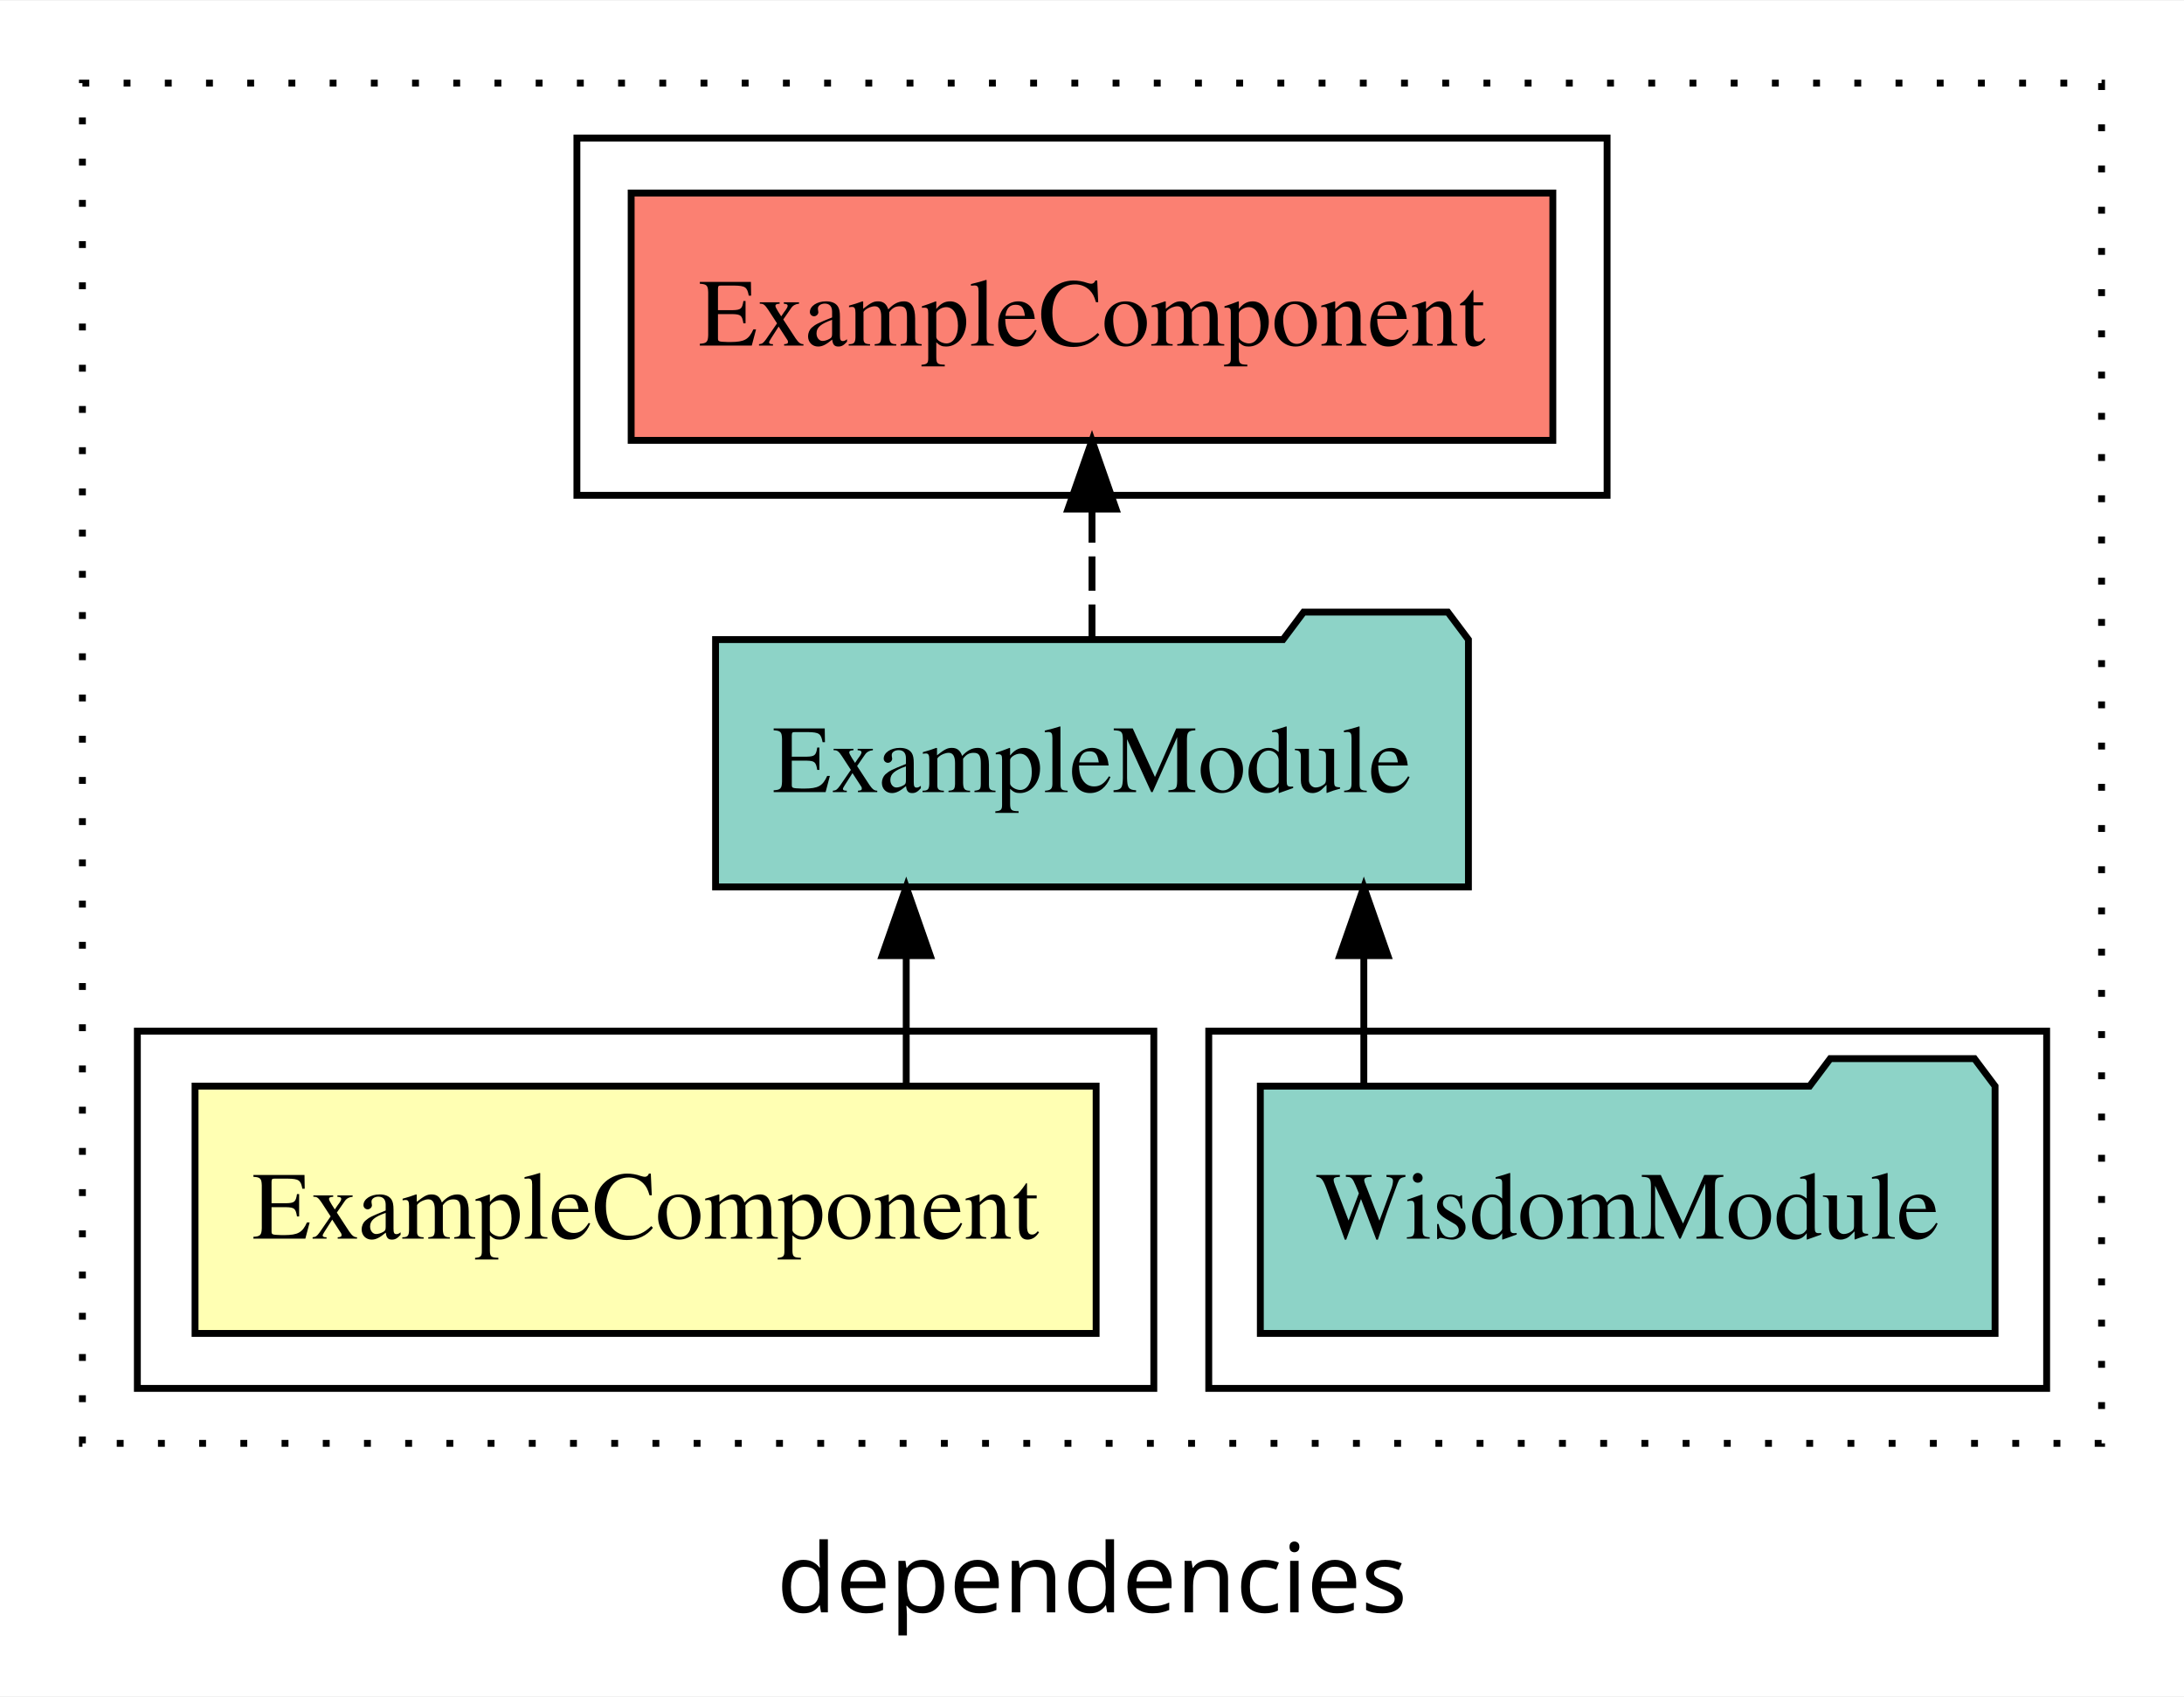
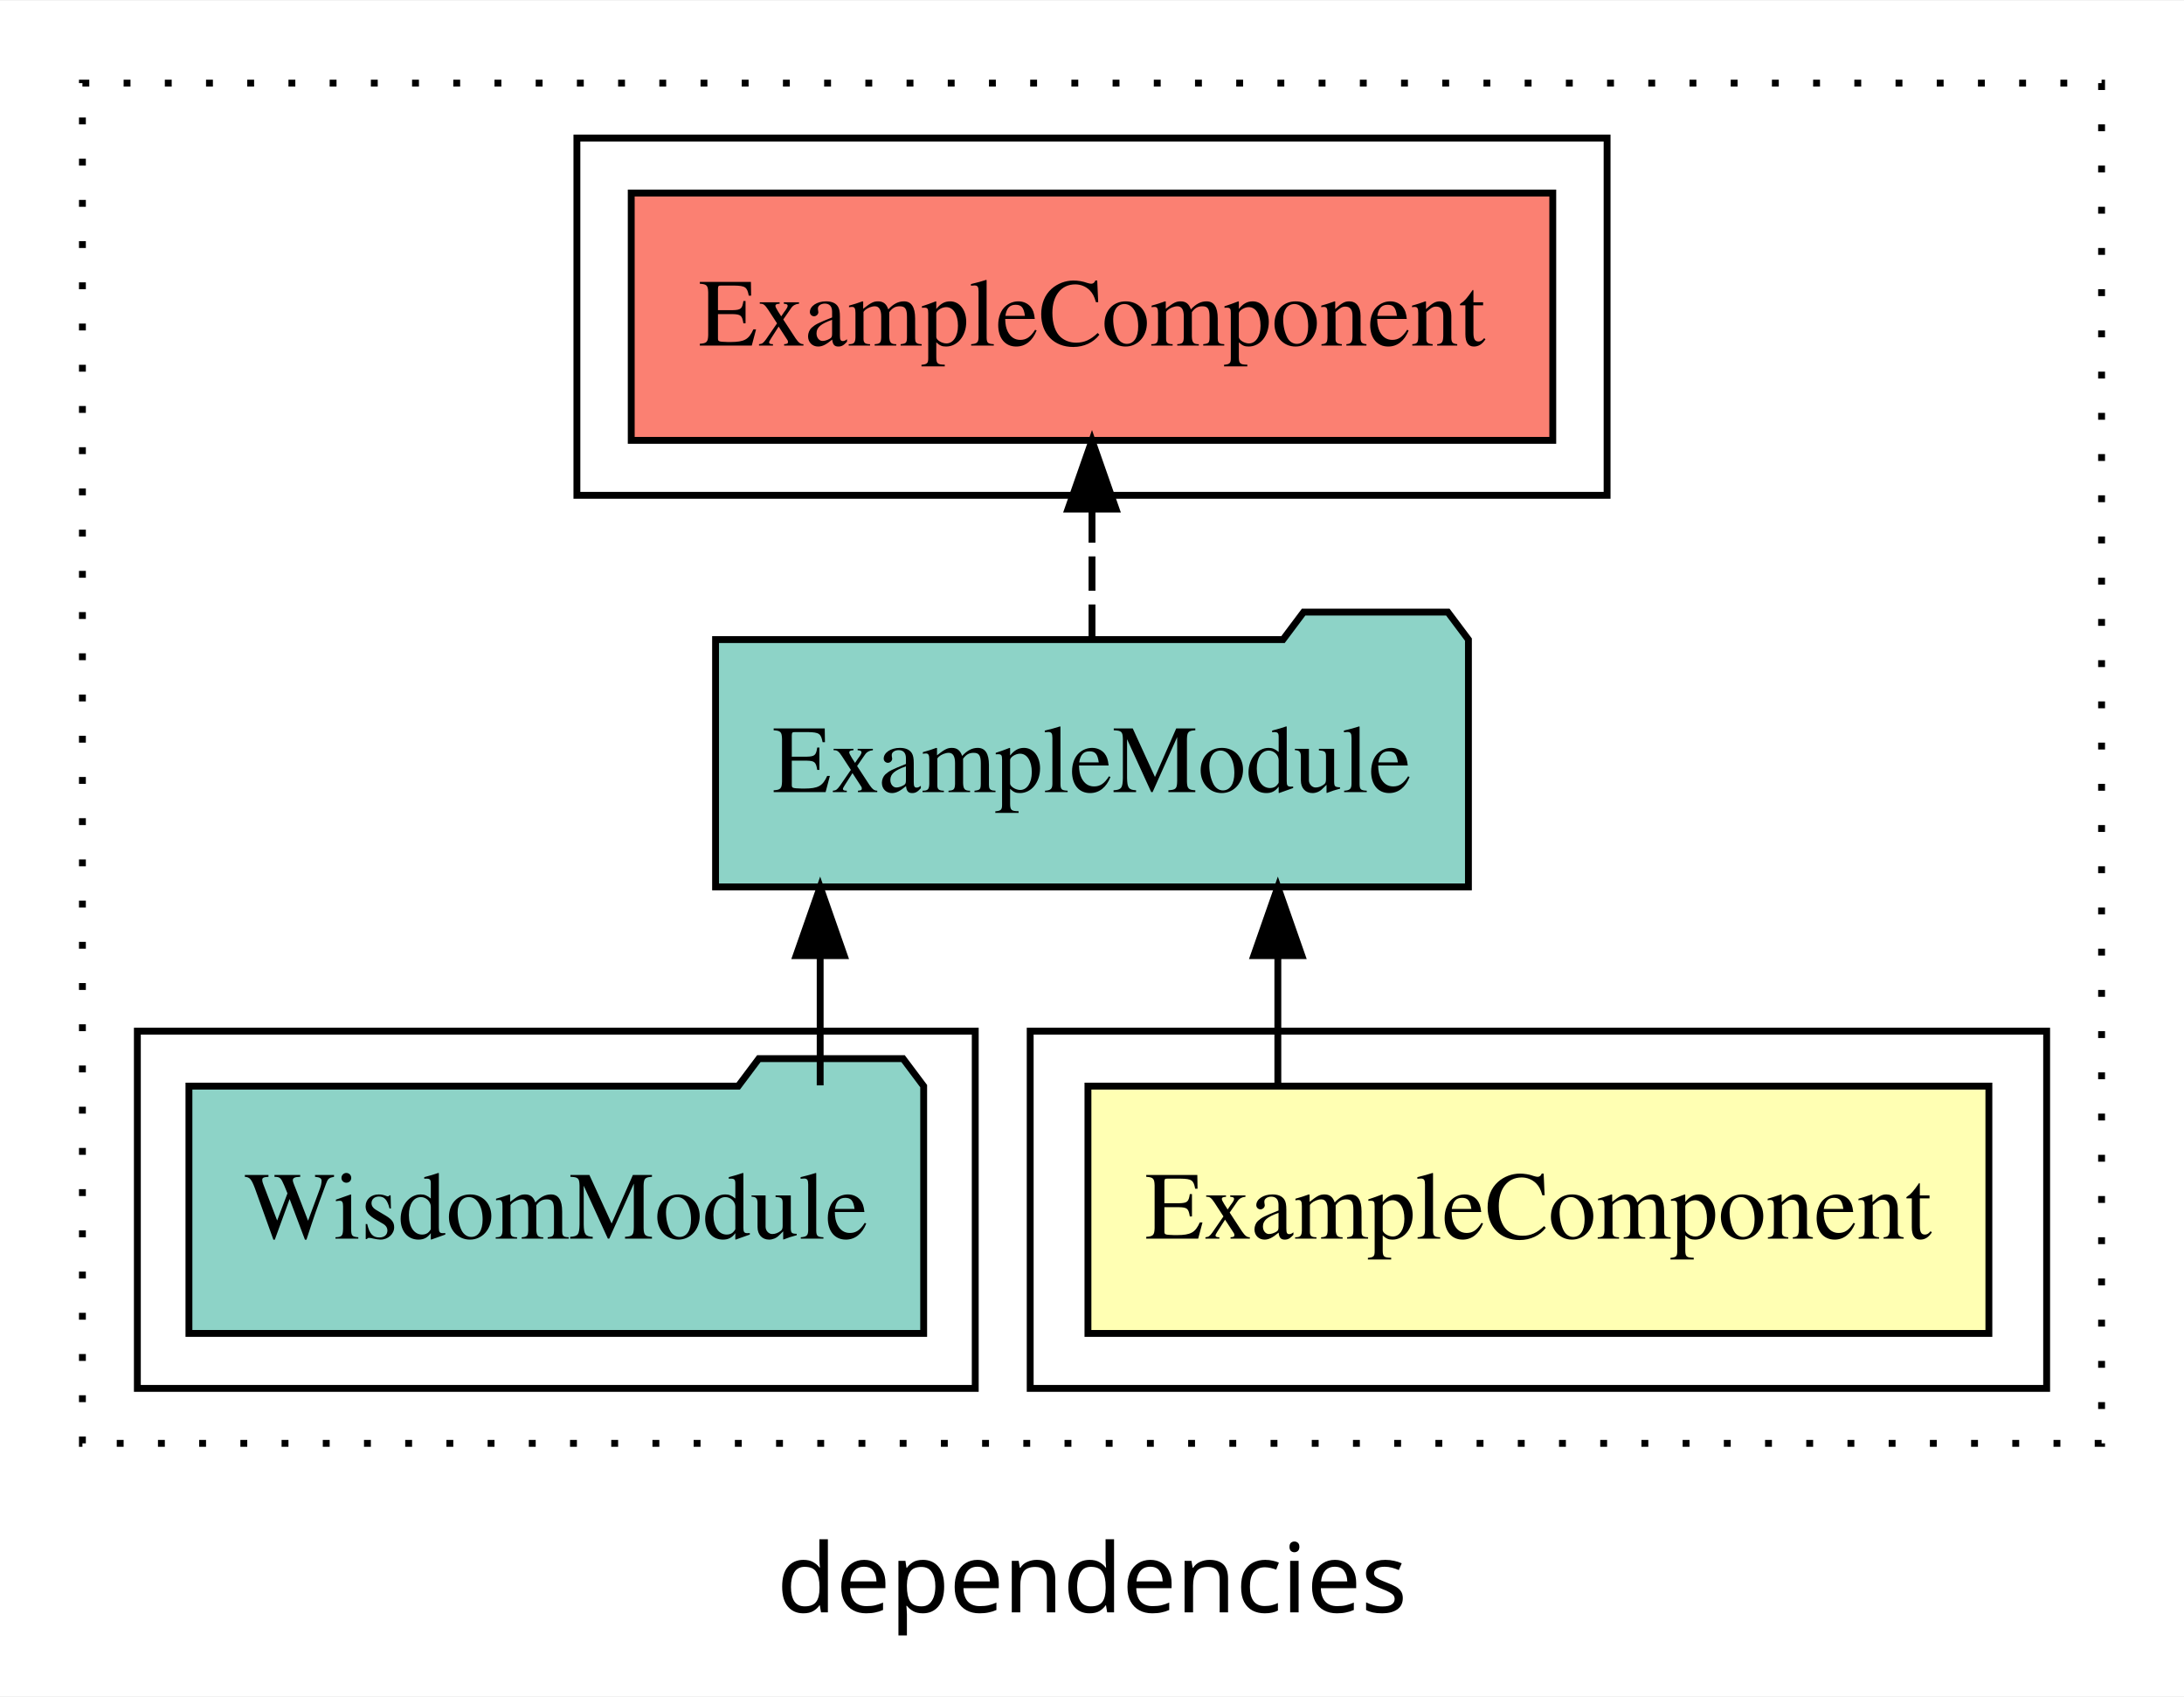
<svg xmlns="http://www.w3.org/2000/svg" width="318pt" height="247pt" viewBox="0.00 0.00 318.00 246.80">
  <g id="graph0" class="graph" transform="scale(1 1) rotate(0) translate(4 242.8)">
    <polygon fill="white" stroke="transparent" points="-4,4 -4,-242.8 314,-242.8 314,4 -4,4" />
    <text text-anchor="middle" x="155" y="-8.2" font-family="sans-serif" font-size="14.00">dependencies</text>
    <g id="clust1" class="cluster">
      <polygon fill="none" stroke="black" stroke-dasharray="1,5" points="8,-32.8 8,-230.8 302,-230.8 302,-32.8 8,-32.8" />
    </g>
+     <g id="clust2" class="cluster">
+       <polygon fill="none" stroke="black" points="146,-40.8 146,-92.8 294,-92.8 294,-40.8 146,-40.8" />
+     </g>
    <g id="clust4" class="cluster">
-       <polygon fill="none" stroke="black" points="172,-40.8 172,-92.8 294,-92.8 294,-40.8 172,-40.8" />
+       <polygon fill="none" stroke="black" points="16,-40.8 16,-92.8 138,-92.8 138,-40.8 16,-40.8" />
    </g>
    <g id="clust5" class="cluster">
      <polygon fill="none" stroke="black" points="80,-170.8 80,-222.8 230,-222.8 230,-170.8 80,-170.8" />
    </g>
-     <g id="clust2" class="cluster">
-       <polygon fill="none" stroke="black" points="16,-40.8 16,-92.8 164,-92.8 164,-40.8 16,-40.8" />
-     </g>
    <g id="node1" class="node">
-       <polygon fill="#ffffb3" stroke="black" points="155.6,-84.8 24.4,-84.8 24.4,-48.8 155.6,-48.8 155.6,-84.8" />
-       <text text-anchor="middle" x="90" y="-62.6" font-family="Times,serif" font-size="14.00">ExampleComponent</text>
+       <polygon fill="#ffffb3" stroke="black" points="285.59,-84.8 154.41,-84.8 154.41,-48.8 285.59,-48.8 285.59,-84.8" />
+       <text text-anchor="middle" x="220" y="-62.6" font-family="Times,serif" font-size="14.00">ExampleComponent</text>
    </g>
    <g id="node2" class="node">
      <polygon fill="#8dd3c7" stroke="black" points="209.81,-149.8 206.81,-153.8 185.81,-153.8 182.81,-149.8 100.19,-149.8 100.19,-113.8 209.81,-113.8 209.81,-149.8" />
      <text text-anchor="middle" x="155" y="-127.6" font-family="Times,serif" font-size="14.00">ExampleModule</text>
    </g>
    <g id="edge1" class="edge">
-       <path fill="none" stroke="black" d="M127.95,-84.91C127.95,-84.91 127.95,-103.79 127.95,-103.79" />
-       <polygon fill="black" stroke="black" points="124.45,-103.79 127.95,-113.79 131.45,-103.79 124.45,-103.79" />
+       <path fill="none" stroke="black" d="M182.06,-84.91C182.06,-84.91 182.06,-103.79 182.06,-103.79" />
+       <polygon fill="black" stroke="black" points="178.56,-103.79 182.06,-113.79 185.56,-103.79 178.56,-103.79" />
    </g>
    <g id="node4" class="node">
-       <polygon fill="#fb8072" stroke="black" points="222.1,-214.8 87.9,-214.8 87.9,-178.8 222.1,-178.8 222.1,-214.8" />
+       <polygon fill="#fb8072" stroke="black" points="222.09,-214.8 87.91,-214.8 87.91,-178.8 222.09,-178.8 222.09,-214.8" />
      <text text-anchor="middle" x="155" y="-192.6" font-family="Times,serif" font-size="14.00">ExampleComponent </text>
    </g>
    <g id="edge3" class="edge">
      <path fill="none" stroke="black" stroke-dasharray="5,2" d="M155,-149.91C155,-149.91 155,-168.79 155,-168.79" />
      <polygon fill="black" stroke="black" points="151.5,-168.79 155,-178.79 158.5,-168.79 151.5,-168.79" />
    </g>
    <g id="node3" class="node">
-       <polygon fill="#8dd3c7" stroke="black" points="286.49,-84.8 283.49,-88.8 262.49,-88.8 259.49,-84.8 179.51,-84.8 179.51,-48.8 286.49,-48.8 286.49,-84.8" />
-       <text text-anchor="middle" x="233" y="-62.6" font-family="Times,serif" font-size="14.00">WisdomModule</text>
+       <polygon fill="#8dd3c7" stroke="black" points="130.49,-84.8 127.49,-88.8 106.49,-88.8 103.49,-84.8 23.51,-84.8 23.51,-48.8 130.49,-48.8 130.49,-84.8" />
+       <text text-anchor="middle" x="77" y="-62.6" font-family="Times,serif" font-size="14.00">WisdomModule</text>
    </g>
    <g id="edge2" class="edge">
-       <path fill="none" stroke="black" d="M194.58,-84.91C194.58,-84.91 194.58,-103.79 194.58,-103.79" />
-       <polygon fill="black" stroke="black" points="191.08,-103.79 194.58,-113.79 198.08,-103.79 191.08,-103.79" />
+       <path fill="none" stroke="black" d="M115.42,-84.91C115.42,-84.91 115.42,-103.79 115.42,-103.79" />
+       <polygon fill="black" stroke="black" points="111.92,-103.79 115.42,-113.79 118.92,-103.79 111.92,-103.79" />
    </g>
  </g>
</svg>
